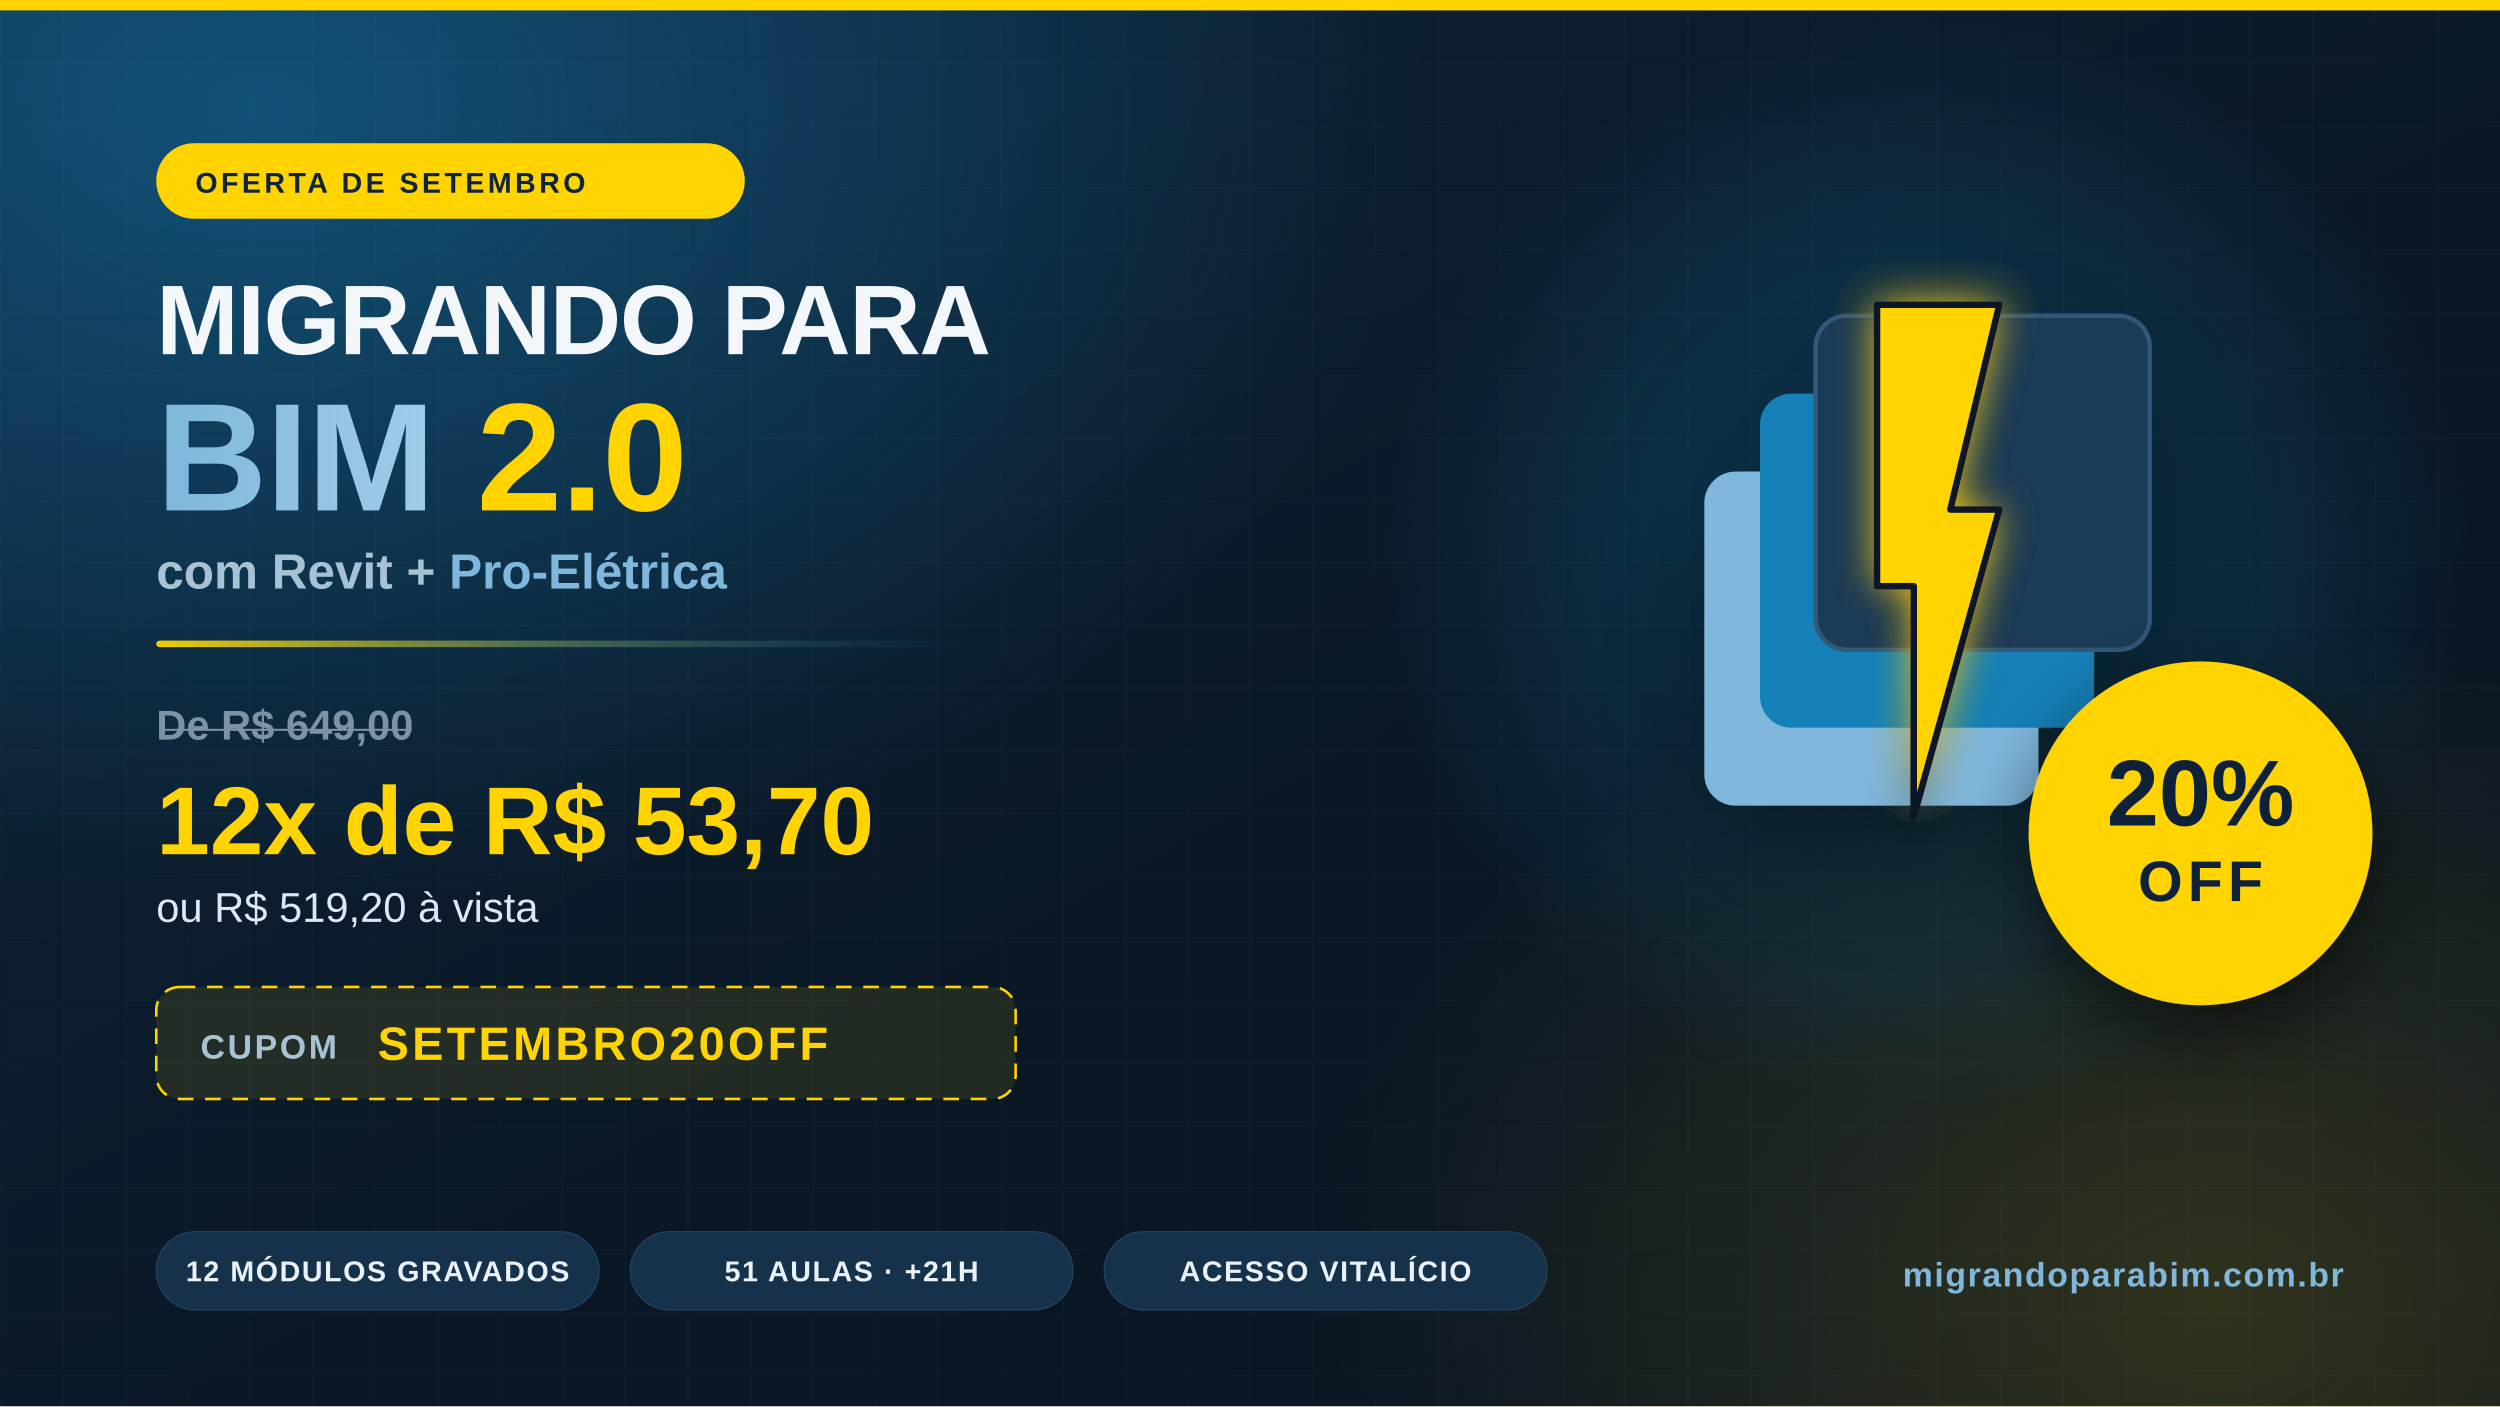
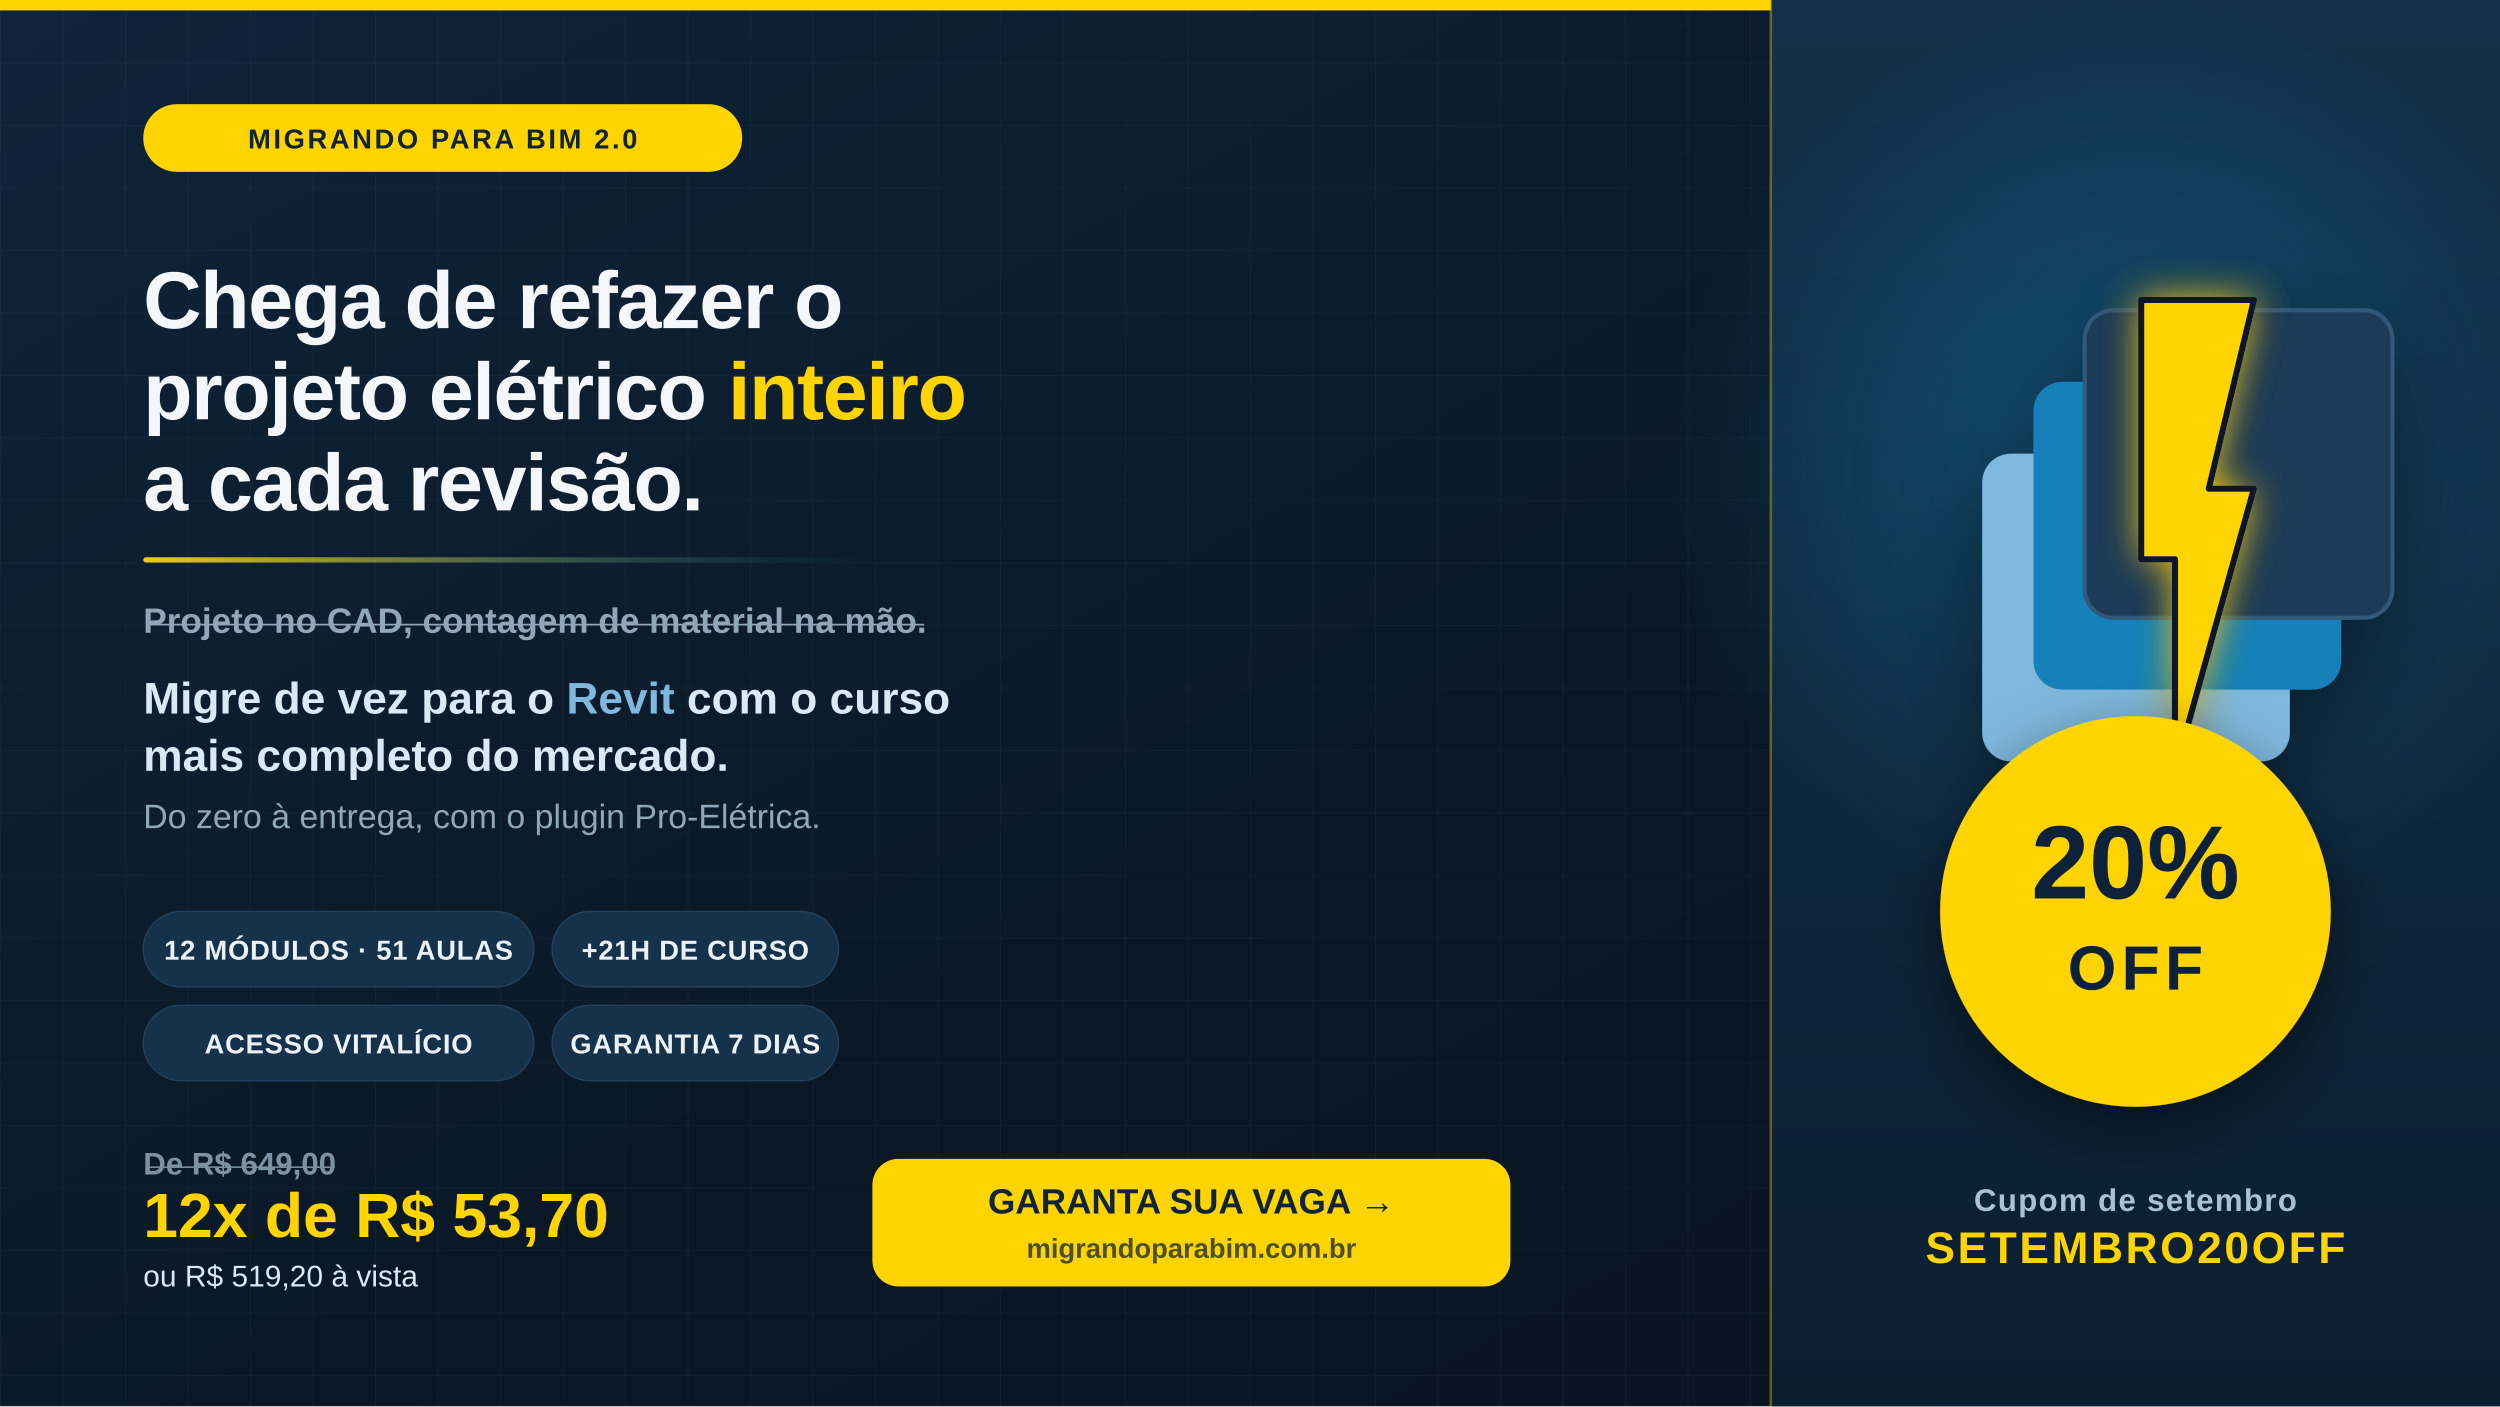
- <svg xmlns="http://www.w3.org/2000/svg" viewBox="0 0 1920 1080" width="1920" height="1080" role="img" aria-label="Migrando para BIM 2.0 — oferta de setembro com 20% de desconto">
+ <svg xmlns="http://www.w3.org/2000/svg" viewBox="0 0 1920 1080" width="1920" height="1080" role="img" aria-label="Migre de vez para o Revit com o curso Migrando para BIM 2.0 — 20% de desconto">
  <defs>
    <linearGradient id="bg" x1="0" y1="0" x2="1" y2="1">
      <stop offset="0" stop-color="#0f2439" />
      <stop offset="0.55" stop-color="#0a1826" />
      <stop offset="1" stop-color="#081320" />
    </linearGradient>
+     <linearGradient id="panelGrad" x1="0" y1="0" x2="0" y2="1">
+       <stop offset="0" stop-color="#123049" />
+       <stop offset="1" stop-color="#0a1e30" />
+     </linearGradient>
    <radialGradient id="glowBlue" cx="0.5" cy="0.5" r="0.5">
      <stop offset="0" stop-color="#1481b8" stop-opacity="0.5" />
      <stop offset="1" stop-color="#1481b8" stop-opacity="0" />
    </radialGradient>
-     <radialGradient id="glowWarm" cx="0.5" cy="0.5" r="0.5">
-       <stop offset="0" stop-color="#ffd400" stop-opacity="0.16" />
-       <stop offset="1" stop-color="#ffd400" stop-opacity="0" />
-     </radialGradient>
    <pattern id="grid" width="48" height="48" patternUnits="userSpaceOnUse">
      <path d="M48 0H0V48" fill="none" stroke="#7fb8dc" stroke-opacity="0.06" stroke-width="1" />
    </pattern>
-     <linearGradient id="bimGrad" x1="0" y1="0" x2="1" y2="0">
-       <stop offset="0" stop-color="#7fb8dc" />
-       <stop offset="1" stop-color="#bfe0f2" />
-     </linearGradient>
    <linearGradient id="ruleGrad" x1="0" y1="0" x2="1" y2="0">
      <stop offset="0" stop-color="#ffd400" stop-opacity="0.95" />
      <stop offset="1" stop-color="#1481b8" stop-opacity="0" />
    </linearGradient>
    <filter id="softShadow" x="-30%" y="-30%" width="160%" height="160%">
-       <feDropShadow dx="0" dy="20" stdDeviation="30" flood-color="#000000" flood-opacity="0.55" />
+       <feDropShadow dx="0" dy="16" stdDeviation="22" flood-color="#000000" flood-opacity="0.5" />
    </filter>
    <filter id="boltGlow" x="-70%" y="-70%" width="240%" height="240%">
      <feGaussianBlur stdDeviation="9" result="b" />
      <feMerge>
        <feMergeNode in="b" />
        <feMergeNode in="SourceGraphic" />
      </feMerge>
    </filter>
  </defs>
  <rect width="1920" height="1080" fill="url(#bg)" />
  <rect width="1920" height="1080" fill="url(#grid)" />
-   <ellipse cx="200" cy="80" rx="900" ry="620" fill="url(#glowBlue)" />
-   <ellipse cx="1700" cy="1000" rx="700" ry="520" fill="url(#glowWarm)" />
  <rect x="0" y="0" width="1920" height="8" fill="#ffd400" />
-   <ellipse cx="1480" cy="430" rx="420" ry="420" fill="url(#glowBlue)" opacity="0.9" />
-   <g transform="translate(1284.7,217.3) scale(1.9)" filter="url(#softShadow)">
+   <rect x="1360" y="0" width="560" height="1080" fill="url(#panelGrad)" />
+   <line x1="1360" y1="0" x2="1360" y2="1080" stroke="#ffd400" stroke-opacity="0.35" stroke-width="2" />
+   <ellipse cx="1640" cy="360" rx="360" ry="360" fill="url(#glowBlue)" opacity="0.9" />
+   <g transform="translate(1500,215) scale(1.75)" filter="url(#softShadow)">
    <g transform="matrix(0.9,0,0,0.9,-5.23467,-4.728774)">
      <rect x="20" y="90" width="150" height="150" rx="14" fill="#7fb8dc" />
      <rect x="45" y="55" width="150" height="150" rx="14" fill="#1481b8" />
      <rect x="70" y="20" width="150" height="150" rx="14" fill="#1b3a56" stroke="#33587a" stroke-width="2" />
      <path d="M 97.5,15 V 141.5 H 114 V 245 l 38.5,-138 h -22 l 22,-92 z" fill="#ffd400" stroke="#0a1826" stroke-width="3" stroke-linejoin="round" filter="url(#boltGlow)" />
    </g>
  </g>
-   <g transform="translate(1690,640)" filter="url(#softShadow)">
-     <circle r="132" fill="#ffd400" />
-     <text x="0" y="-6" text-anchor="middle" font-family="Montserrat, Poppins, 'Segoe UI', Arial, sans-serif" font-weight="800" font-size="72" fill="#0f2439">20%</text>
-     <text x="0" y="52" text-anchor="middle" font-family="Montserrat, Poppins, 'Segoe UI', Arial, sans-serif" font-weight="800" font-size="44" letter-spacing="4" fill="#0f2439">OFF</text>
+   <g transform="translate(1640,700)" filter="url(#softShadow)">
+     <circle r="150" fill="#ffd400" />
+     <text x="0" y="-10" text-anchor="middle" font-family="Montserrat, Poppins, 'Segoe UI', Arial, sans-serif" font-weight="800" font-size="80" fill="#0f2439">20%</text>
+     <text x="0" y="60" text-anchor="middle" font-family="Montserrat, Poppins, 'Segoe UI', Arial, sans-serif" font-weight="800" font-size="48" letter-spacing="4" fill="#0f2439">OFF</text>
  </g>
-   <g transform="translate(120,110)">
-     <rect x="0" y="0" width="452" height="58" rx="29" fill="#ffd400" />
-     <text x="30" y="38" font-family="Montserrat, Poppins, 'Segoe UI', Arial, sans-serif" font-weight="800" font-size="22" letter-spacing="2.6" fill="#0f2439">OFERTA DE SETEMBRO</text>
+   <text x="1640" y="930" text-anchor="middle" font-family="Montserrat, Poppins, 'Segoe UI', Arial, sans-serif" font-weight="700" font-size="24" letter-spacing="1" fill="#a9c2d3">Cupom de setembro</text>
+   <text x="1640" y="970" text-anchor="middle" font-family="Montserrat, Poppins, 'Segoe UI', Arial, sans-serif" font-weight="800" font-size="34" letter-spacing="2" fill="#ffd400">SETEMBRO20OFF</text>
+   <g transform="translate(110,80)">
+     <rect x="0" y="0" width="460" height="52" rx="26" fill="#ffd400" />
+     <text x="230" y="34" text-anchor="middle" font-family="Montserrat, Poppins, 'Segoe UI', Arial, sans-serif" font-weight="800" font-size="21" letter-spacing="2" fill="#0f2439">MIGRANDO PARA BIM 2.0</text>
  </g>
  <g font-family="Montserrat, Poppins, 'Segoe UI', Arial, sans-serif" font-weight="800" letter-spacing="-1">
-     <text x="120" y="272" font-size="76" fill="#f4f7fa">MIGRANDO PARA</text>
-     <text x="120" y="392" font-size="118" fill="url(#bimGrad)">BIM <tspan fill="#ffd400">2.0</tspan>
+     <text x="110" y="252" font-size="62" fill="#f4f7fa">Chega de refazer o</text>
+     <text x="110" y="322" font-size="62" fill="#f4f7fa">projeto elétrico <tspan fill="#ffd400">inteiro</tspan>
    </text>
+     <text x="110" y="392" font-size="62" fill="#f4f7fa">a cada revisão.</text>
  </g>
-   <text x="120" y="452" font-family="Montserrat, Poppins, 'Segoe UI', Arial, sans-serif" font-weight="600" font-size="38" fill="#a9c2d3">com Revit + <tspan fill="#7fb8dc">Pro-Elétrica</tspan>
-   </text>
-   <rect x="120" y="492" width="620" height="5" rx="2.5" fill="url(#ruleGrad)" />
-   <text x="120" y="568" font-family="Montserrat, Poppins, 'Segoe UI', Arial, sans-serif" font-weight="600" font-size="32" fill="#7c93a5" text-decoration="line-through">De R$ 649,00</text>
-   <text x="120" y="656" font-family="Montserrat, Poppins, 'Segoe UI', Arial, sans-serif" font-weight="800" font-size="74" fill="#ffd400">12x de R$ 53,70</text>
-   <text x="120" y="708" font-family="Montserrat, Poppins, 'Segoe UI', Arial, sans-serif" font-weight="500" font-size="32" fill="#dbe9f4">ou R$ 519,20 à vista</text>
-   <g transform="translate(120,758)">
-     <rect x="0" y="0" width="660" height="86" rx="18" fill="#ffd400" fill-opacity="0.1" stroke="#ffd400" stroke-width="2" stroke-dasharray="12 9" />
-     <text x="34" y="55" font-family="Montserrat, Poppins, 'Segoe UI', Arial, sans-serif" font-weight="600" font-size="26" letter-spacing="2" fill="#a9c2d3">CUPOM</text>
-     <text x="170" y="56" font-family="Montserrat, Poppins, 'Segoe UI', Arial, sans-serif" font-weight="800" font-size="36" letter-spacing="2.5" fill="#ffd400">SETEMBRO20OFF</text>
-   </g>
-   <g font-family="Montserrat, Poppins, 'Segoe UI', Arial, sans-serif" font-weight="700" font-size="22" letter-spacing="1.2">
-     <g transform="translate(120,946)">
-       <rect width="340" height="60" rx="30" fill="#16324a" stroke="#24425e" />
-       <text x="170" y="38" text-anchor="middle" fill="#eaf2f8">12 MÓDULOS GRAVADOS</text>
+   <rect x="110" y="428" width="560" height="4" rx="2" fill="url(#ruleGrad)" />
+   <text x="110" y="486" font-family="Montserrat, Poppins, 'Segoe UI', Arial, sans-serif" font-weight="600" font-size="27" fill="#8fa7b8" text-decoration="line-through">Projeto no CAD, contagem de material na mão.</text>
+   <text x="110" y="548" font-family="Montserrat, Poppins, 'Segoe UI', Arial, sans-serif" font-weight="700" font-size="34" fill="#dbe9f4">Migre de vez para o <tspan fill="#7fb8dc">Revit</tspan> com o curso</text>
+   <text x="110" y="592" font-family="Montserrat, Poppins, 'Segoe UI', Arial, sans-serif" font-weight="700" font-size="34" fill="#dbe9f4">mais completo do mercado.</text>
+   <text x="110" y="636" font-family="Montserrat, Poppins, 'Segoe UI', Arial, sans-serif" font-weight="500" font-size="26" fill="#8fa7b8">Do zero à entrega, com o plugin Pro-Elétrica.</text>
+   <g font-family="Montserrat, Poppins, 'Segoe UI', Arial, sans-serif" font-weight="700" font-size="21" letter-spacing="0.6">
+     <g transform="translate(110,700)">
+       <rect width="300" height="58" rx="29" fill="#16324a" stroke="#24425e" />
+       <text x="150" y="37" text-anchor="middle" fill="#eaf2f8">12 MÓDULOS · 51 AULAS</text>
    </g>
-     <g transform="translate(484,946)">
-       <rect width="340" height="60" rx="30" fill="#16324a" stroke="#24425e" />
-       <text x="170" y="38" text-anchor="middle" fill="#eaf2f8">51 AULAS · +21H</text>
+     <g transform="translate(424,700)">
+       <rect width="220" height="58" rx="29" fill="#16324a" stroke="#24425e" />
+       <text x="110" y="37" text-anchor="middle" fill="#eaf2f8">+21H DE CURSO</text>
    </g>
-     <g transform="translate(848,946)">
-       <rect width="340" height="60" rx="30" fill="#16324a" stroke="#24425e" />
-       <text x="170" y="38" text-anchor="middle" fill="#eaf2f8">ACESSO VITALÍCIO</text>
+     <g transform="translate(110,772)">
+       <rect width="300" height="58" rx="29" fill="#16324a" stroke="#24425e" />
+       <text x="150" y="37" text-anchor="middle" fill="#eaf2f8">ACESSO VITALÍCIO</text>
+     </g>
+     <g transform="translate(424,772)">
+       <rect width="220" height="58" rx="29" fill="#16324a" stroke="#24425e" />
+       <text x="110" y="37" text-anchor="middle" fill="#eaf2f8">GARANTIA 7 DIAS</text>
    </g>
  </g>
-   <text x="1800" y="988" text-anchor="end" font-family="Montserrat, Poppins, 'Segoe UI', Arial, sans-serif" font-weight="700" font-size="26" letter-spacing="1.2" fill="#7fb8dc">migrandoparabim.com.br</text>
+   <g transform="translate(110,880)">
+     <text x="0" y="22" font-family="Montserrat, Poppins, 'Segoe UI', Arial, sans-serif" font-weight="600" font-size="24" fill="#7c93a5" text-decoration="line-through">De R$ 649,00</text>
+     <text x="0" y="70" font-family="Montserrat, Poppins, 'Segoe UI', Arial, sans-serif" font-weight="800" font-size="48" fill="#ffd400">12x de R$ 53,70</text>
+     <text x="0" y="108" font-family="Montserrat, Poppins, 'Segoe UI', Arial, sans-serif" font-weight="500" font-size="23" fill="#dbe9f4">ou R$ 519,20 à vista</text>
+     <g transform="translate(560,10)">
+       <rect width="490" height="98" rx="20" fill="#ffd400" />
+       <text x="245" y="42" text-anchor="middle" font-family="Montserrat, Poppins, 'Segoe UI', Arial, sans-serif" font-weight="800" font-size="27" fill="#0f2439">GARANTA SUA VAGA →</text>
+       <text x="245" y="76" text-anchor="middle" font-family="Montserrat, Poppins, 'Segoe UI', Arial, sans-serif" font-weight="700" font-size="21" fill="#0f2439" opacity="0.75">migrandoparabim.com.br</text>
+     </g>
+   </g>
</svg>
